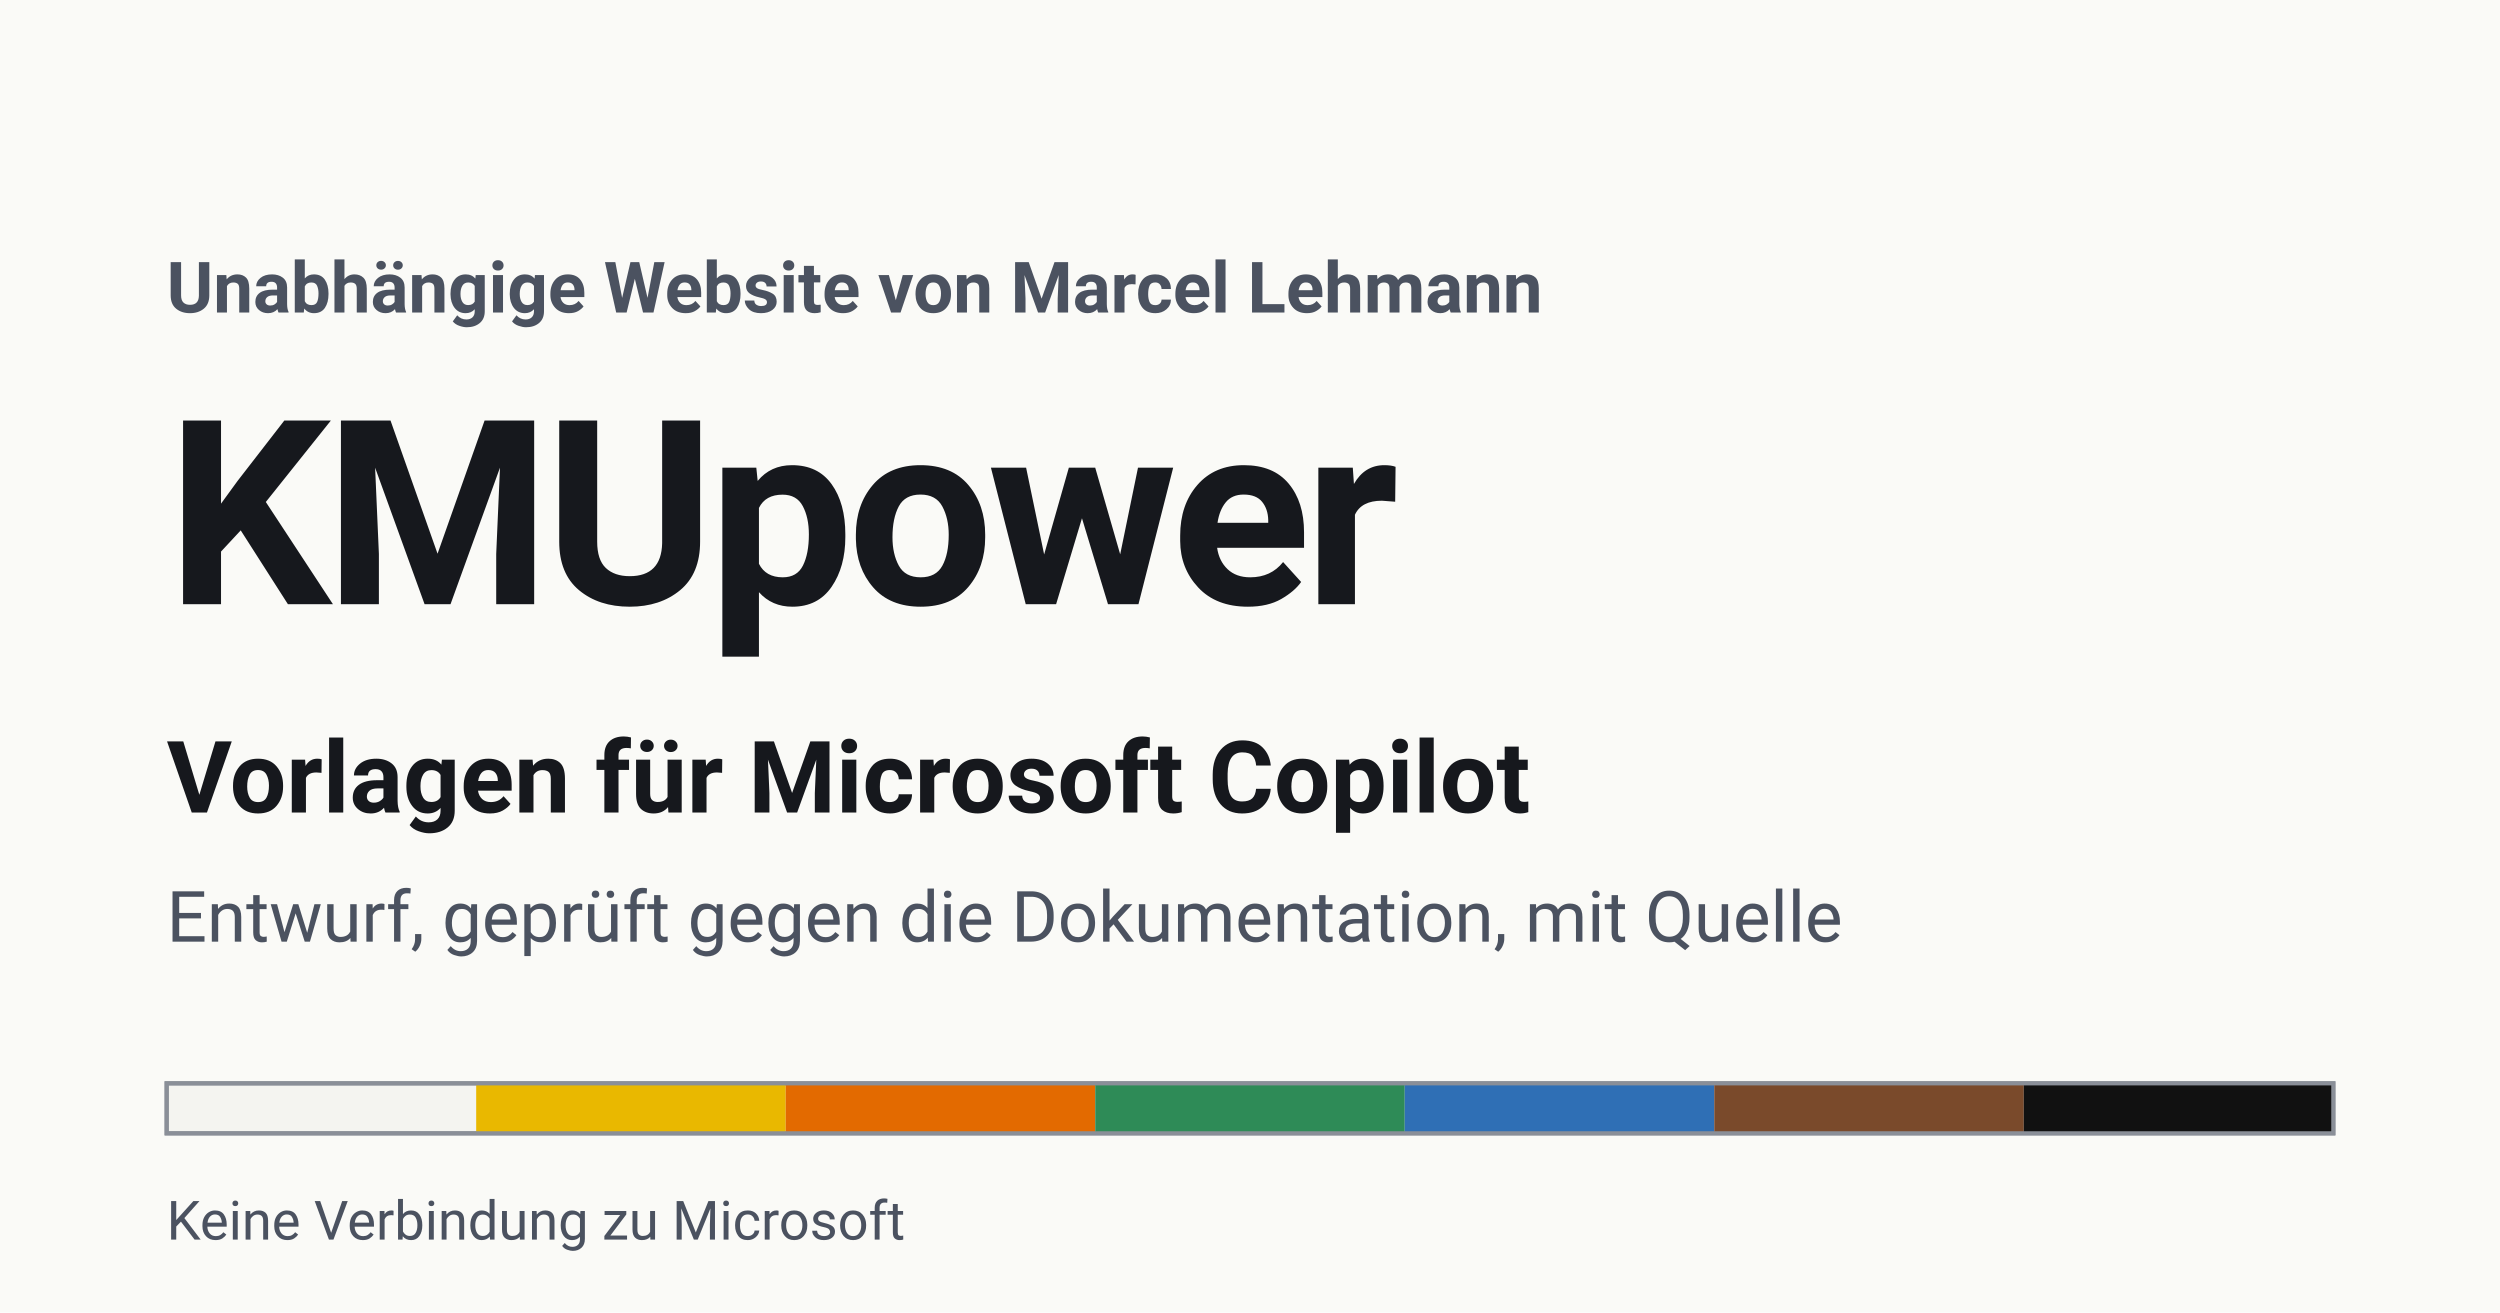
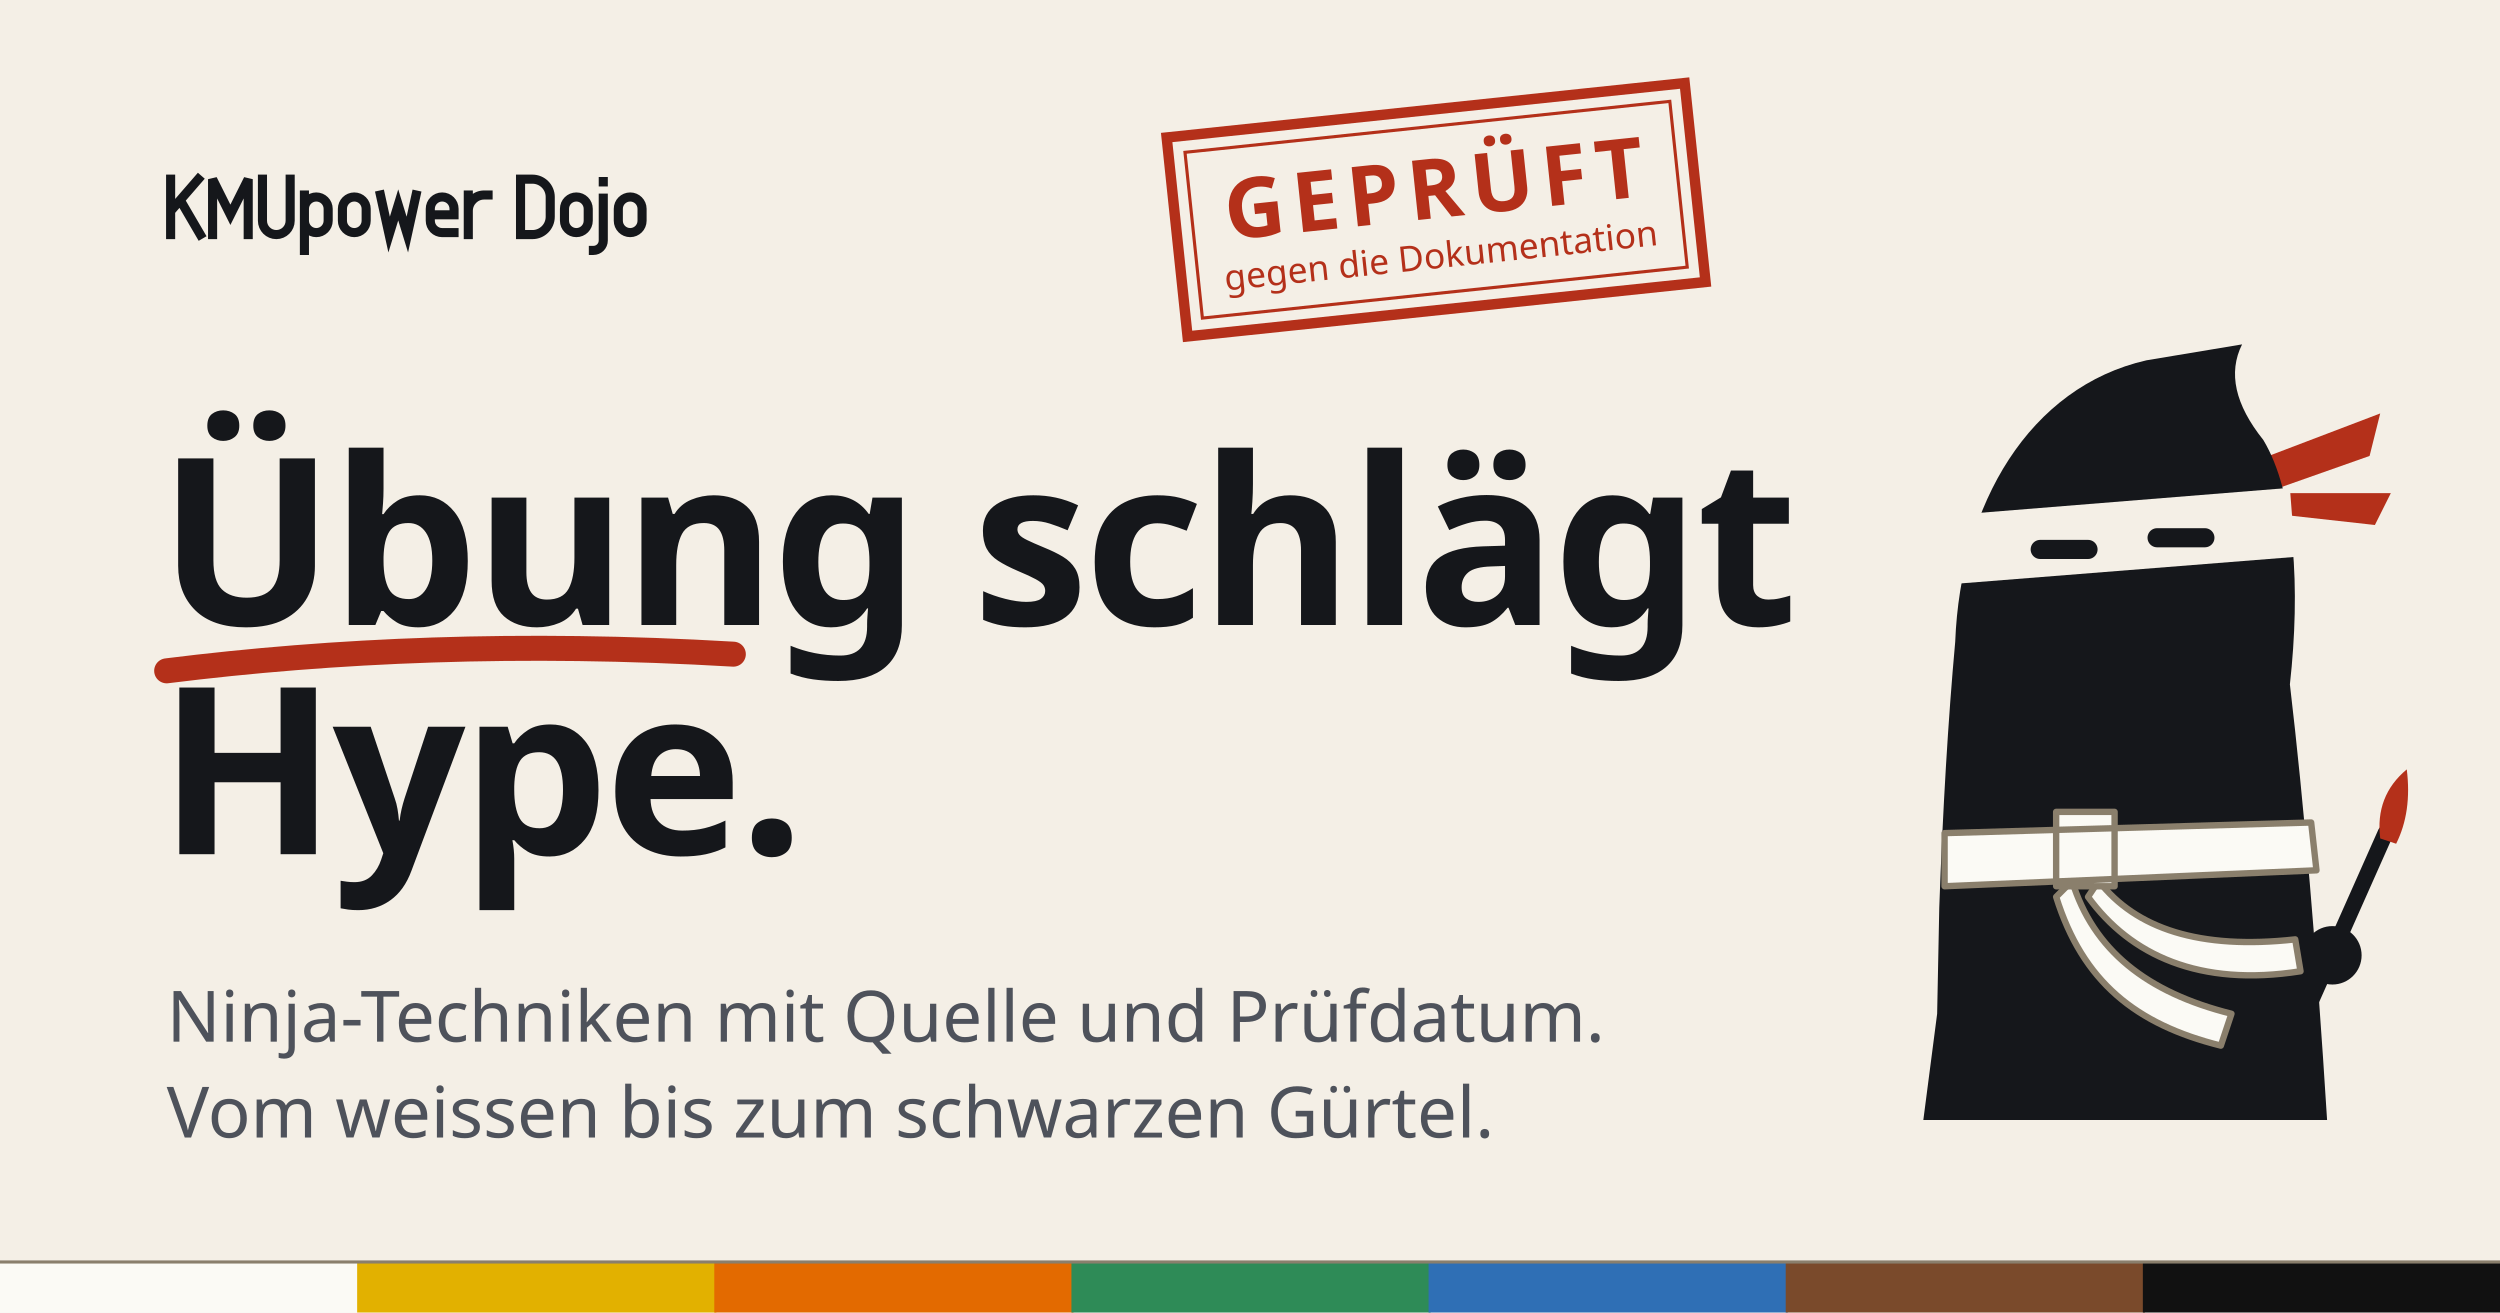
- <svg xmlns="http://www.w3.org/2000/svg" viewBox="0 0 1200 630" width="1200" height="630" role="img" aria-labelledby="t">
-   <rect width="1200" height="630" fill="#FAFAF7" />
-   <g font-family="'Segoe UI', system-ui, Roboto, 'Helvetica Neue', Arial, sans-serif" fill="#16181D">
-     <text x="80" y="150" font-size="34" font-weight="600" fill="#4B5260">Unabhängige Website von Marcel Lehmann</text>
-     <text x="80" y="290" font-size="124" font-weight="700" letter-spacing="-3">KMUpower</text>
-     <text x="80" y="390" font-size="48" font-weight="600">Vorlagen für Microsoft Copilot</text>
-     <text x="80" y="452" font-size="34" fill="#4B5260">Entwurf, geprüft gegen die Dokumentation, mit Quelle</text>
+ <svg xmlns="http://www.w3.org/2000/svg" width="1200" height="630" viewBox="0 0 1200 630">
+   <rect width="1200" height="630" fill="#F4EFE6" />
+   <rect x="0" y="606" width="172.429" height="24" fill="#FBFAF5" />
+   <rect x="171.429" y="606" width="172.429" height="24" fill="#E2B100" />
+   <rect x="342.857" y="606" width="172.429" height="24" fill="#E36A00" />
+   <rect x="514.286" y="606" width="172.429" height="24" fill="#2E8B57" />
+   <rect x="685.714" y="606" width="172.429" height="24" fill="#2F6FB5" />
+   <rect x="857.143" y="606" width="172.429" height="24" fill="#7A4A2B" />
+   <rect x="1028.571" y="606" width="172.429" height="24" fill="#111111" />
+   <rect x="0" y="605" width="1200" height="1.5" fill="#8A7F6C" />
+   <g transform="translate(80 86) scale(1.9)" fill="none" stroke="#15171B" stroke-width="2.3" stroke-linecap="square">
+     <path d="M1 0V14M8 0L1.5 7.5M3.6 5.6L8.5 14M11.6 14V0L16.1 9L20.6 0V14M24.2 0V10.5A3.5 3.5 0 0 0 31.2 10.5V0M34.8 18V4M34.8 7.5A3 3 0 0 1 40.8 7.5V10.5A3 3 0 0 1 34.8 10.5M44.4 7.5A3 3 0 0 1 50.4 7.5V10.5A3 3 0 0 1 44.4 10.5ZM54 4L56.2 14L58.5 6.5L60.8 14L63 4M66.8 9H72.6V7.5A3 3 0 0 0 66.6 7.5V10.5A3 3 0 0 0 69.6 13.5H72.6M76.2 14V4M76.2 8A4 4 0 0 1 80.2 4H81.2M89.4 0H92.4A4.5 4.5 0 0 1 96.9 4.5V9.5A4.5 4.5 0 0 1 92.4 14H89.4ZM100.5 7.5A3 3 0 0 1 106.5 7.5V10.5A3 3 0 0 1 100.5 10.5ZM110.3 4.8V15.5A2.5 2.5 0 0 1 107.8 18M110.3 0.6V0.7M114.1 7.5A3 3 0 0 1 120.1 7.5V10.5A3 3 0 0 1 114.1 10.5Z" />
  </g>
-   <g>
-     <rect x="80" y="520" width="1040" height="24" fill="#F4F4F0" stroke="#8A8F98" stroke-width="2" />
-     <rect x="228.57" y="520" width="148.57" height="24" fill="#E9B800" />
-     <rect x="377.14" y="520" width="148.57" height="24" fill="#E36A00" />
-     <rect x="525.71" y="520" width="148.57" height="24" fill="#2E8B57" />
-     <rect x="674.28" y="520" width="148.57" height="24" fill="#2F6FB5" />
-     <rect x="822.85" y="520" width="148.57" height="24" fill="#7A4A2B" />
-     <rect x="971.42" y="520" width="148.58" height="24" fill="#111111" />
-     <rect x="80" y="520" width="1040" height="24" fill="none" stroke="#8A8F98" stroke-width="2" />
+   <text x="76" y="300" font-family="Bahnschrift, 'Avenir Next Condensed', 'Arial Narrow', sans-serif" font-stretch="condensed" font-weight="600" font-size="112" letter-spacing="-2" fill="#15171B">Übung schlägt</text>
+   <text x="76" y="410" font-family="Bahnschrift, 'Avenir Next Condensed', 'Arial Narrow', sans-serif" font-stretch="condensed" font-weight="600" font-size="112" letter-spacing="-2" fill="#15171B">Hype.</text>
+   <path d="M80 322C160 312 250 308 352 314" fill="none" stroke="#B4301A" stroke-width="12" stroke-linecap="round" />
+   <text x="80" y="500" font-family="'Segoe UI', system-ui, sans-serif" font-size="34" fill="#4E525B">Ninja-Techniken mit Quelle und Prüfdatum.</text>
+   <text x="80" y="546" font-family="'Segoe UI', system-ui, sans-serif" font-size="34" fill="#4E525B">Vom weissen bis zum schwarzen Gürtel.</text>
+   <g transform="translate(862 150) scale(2.55)">
+     <style>.t-koerper{fill:#15171B}.t-gesicht{fill:#F4EFE6}.t-augen{fill:none;stroke:#15171B;stroke-width:3.6;stroke-linecap:round}.t-band,.t-pinsel-spitze{fill:#B4301A}.t-guertel,.t-guertel-enden{fill:#FBFAF5;stroke:#8A7F6C;stroke-width:1.2;stroke-linejoin:round}.t-pinsel-stiel{fill:none;stroke:#15171B;stroke-width:3;stroke-linecap:round}.t-hand{fill:#15171B}.t-rolle,.t-strich{display:none}</style>
+     <g class="t-figur">
+       <path class="t-band" d="M89 27l21-8-2 8-17 6zM90 34h22l-3 6-18-2z" />
+       <path class="t-koerper" d="M24 152l2.6-20 .4-20q1-28 3-50c1-26 14-48 36-53l18-3q-4 8 4 18c6 10 7 28 5 46q4 34 7 82z" />
+       <path class="t-gesicht" d="M31 38l62-5 1 13-63 5z" />
+       <path class="t-augen" d="M46 44.6h9M68 42.4h9" />
+       <g class="t-rolle">
+         <path class="t-rolle-blatt" d="M30 114h60v18H30z" />
+         <path class="t-rolle-zeilen" d="M38 120h40M38 126h28" />
+         <path class="t-rolle-enden" d="M25 111h6v24h-6zM89 111h6v24h-6z" />
+       </g>
+       <path class="t-guertel-enden" d="M52 107c4 13 14 21 30 25l-2 6c-16-4-26-12-31-28zM57 107c7 9 19 13 37 11l1 6c-19 3-32-3-40-14z" />
+       <path class="t-guertel" d="M28 98l69-2 1 9-70 3zM49 94h11v14H49z" />
+       <g class="t-pinsel">
+         <path class="t-pinsel-stiel" d="M95 134l16-36" />
+         <path class="t-pinsel-spitze" d="M110 99q-1-8 5-13 1 8-2 14z" />
+         <circle class="t-hand" cx="101" cy="121" r="5.5" />
+       </g>
+       <path class="t-strich" pathLength="1" d="M24 152l2.6-20 .4-20q1-28 3-50c1-26 14-48 36-53l18-3q-4 8 4 18c6 10 7 28 5 46q4 34 7 82z" />
+     </g>
  </g>
-   <text x="80" y="595" font-family="'Segoe UI', system-ui, Roboto, Arial, sans-serif" font-size="26" fill="#4B5260">Keine Verbindung zu Microsoft</text>
+   <g transform="translate(560 66) rotate(-6)">
+     <rect x="0" y="0" width="250" height="96" fill="#F4EFE6" stroke="#B4301A" stroke-width="5" />
+     <rect x="8" y="8" width="234" height="80" fill="none" stroke="#B4301A" stroke-width="1.5" />
+     <text x="125" y="52" text-anchor="middle" font-family="Bahnschrift, 'Arial Narrow', sans-serif" font-weight="700" font-size="40" letter-spacing="4" fill="#B4301A">GEPRÜFT</text>
+     <text x="125" y="76" text-anchor="middle" font-family="Bahnschrift, 'Arial Narrow', sans-serif" font-size="17" fill="#B4301A">gegen die Dokumentation</text>
+   </g>
</svg>
